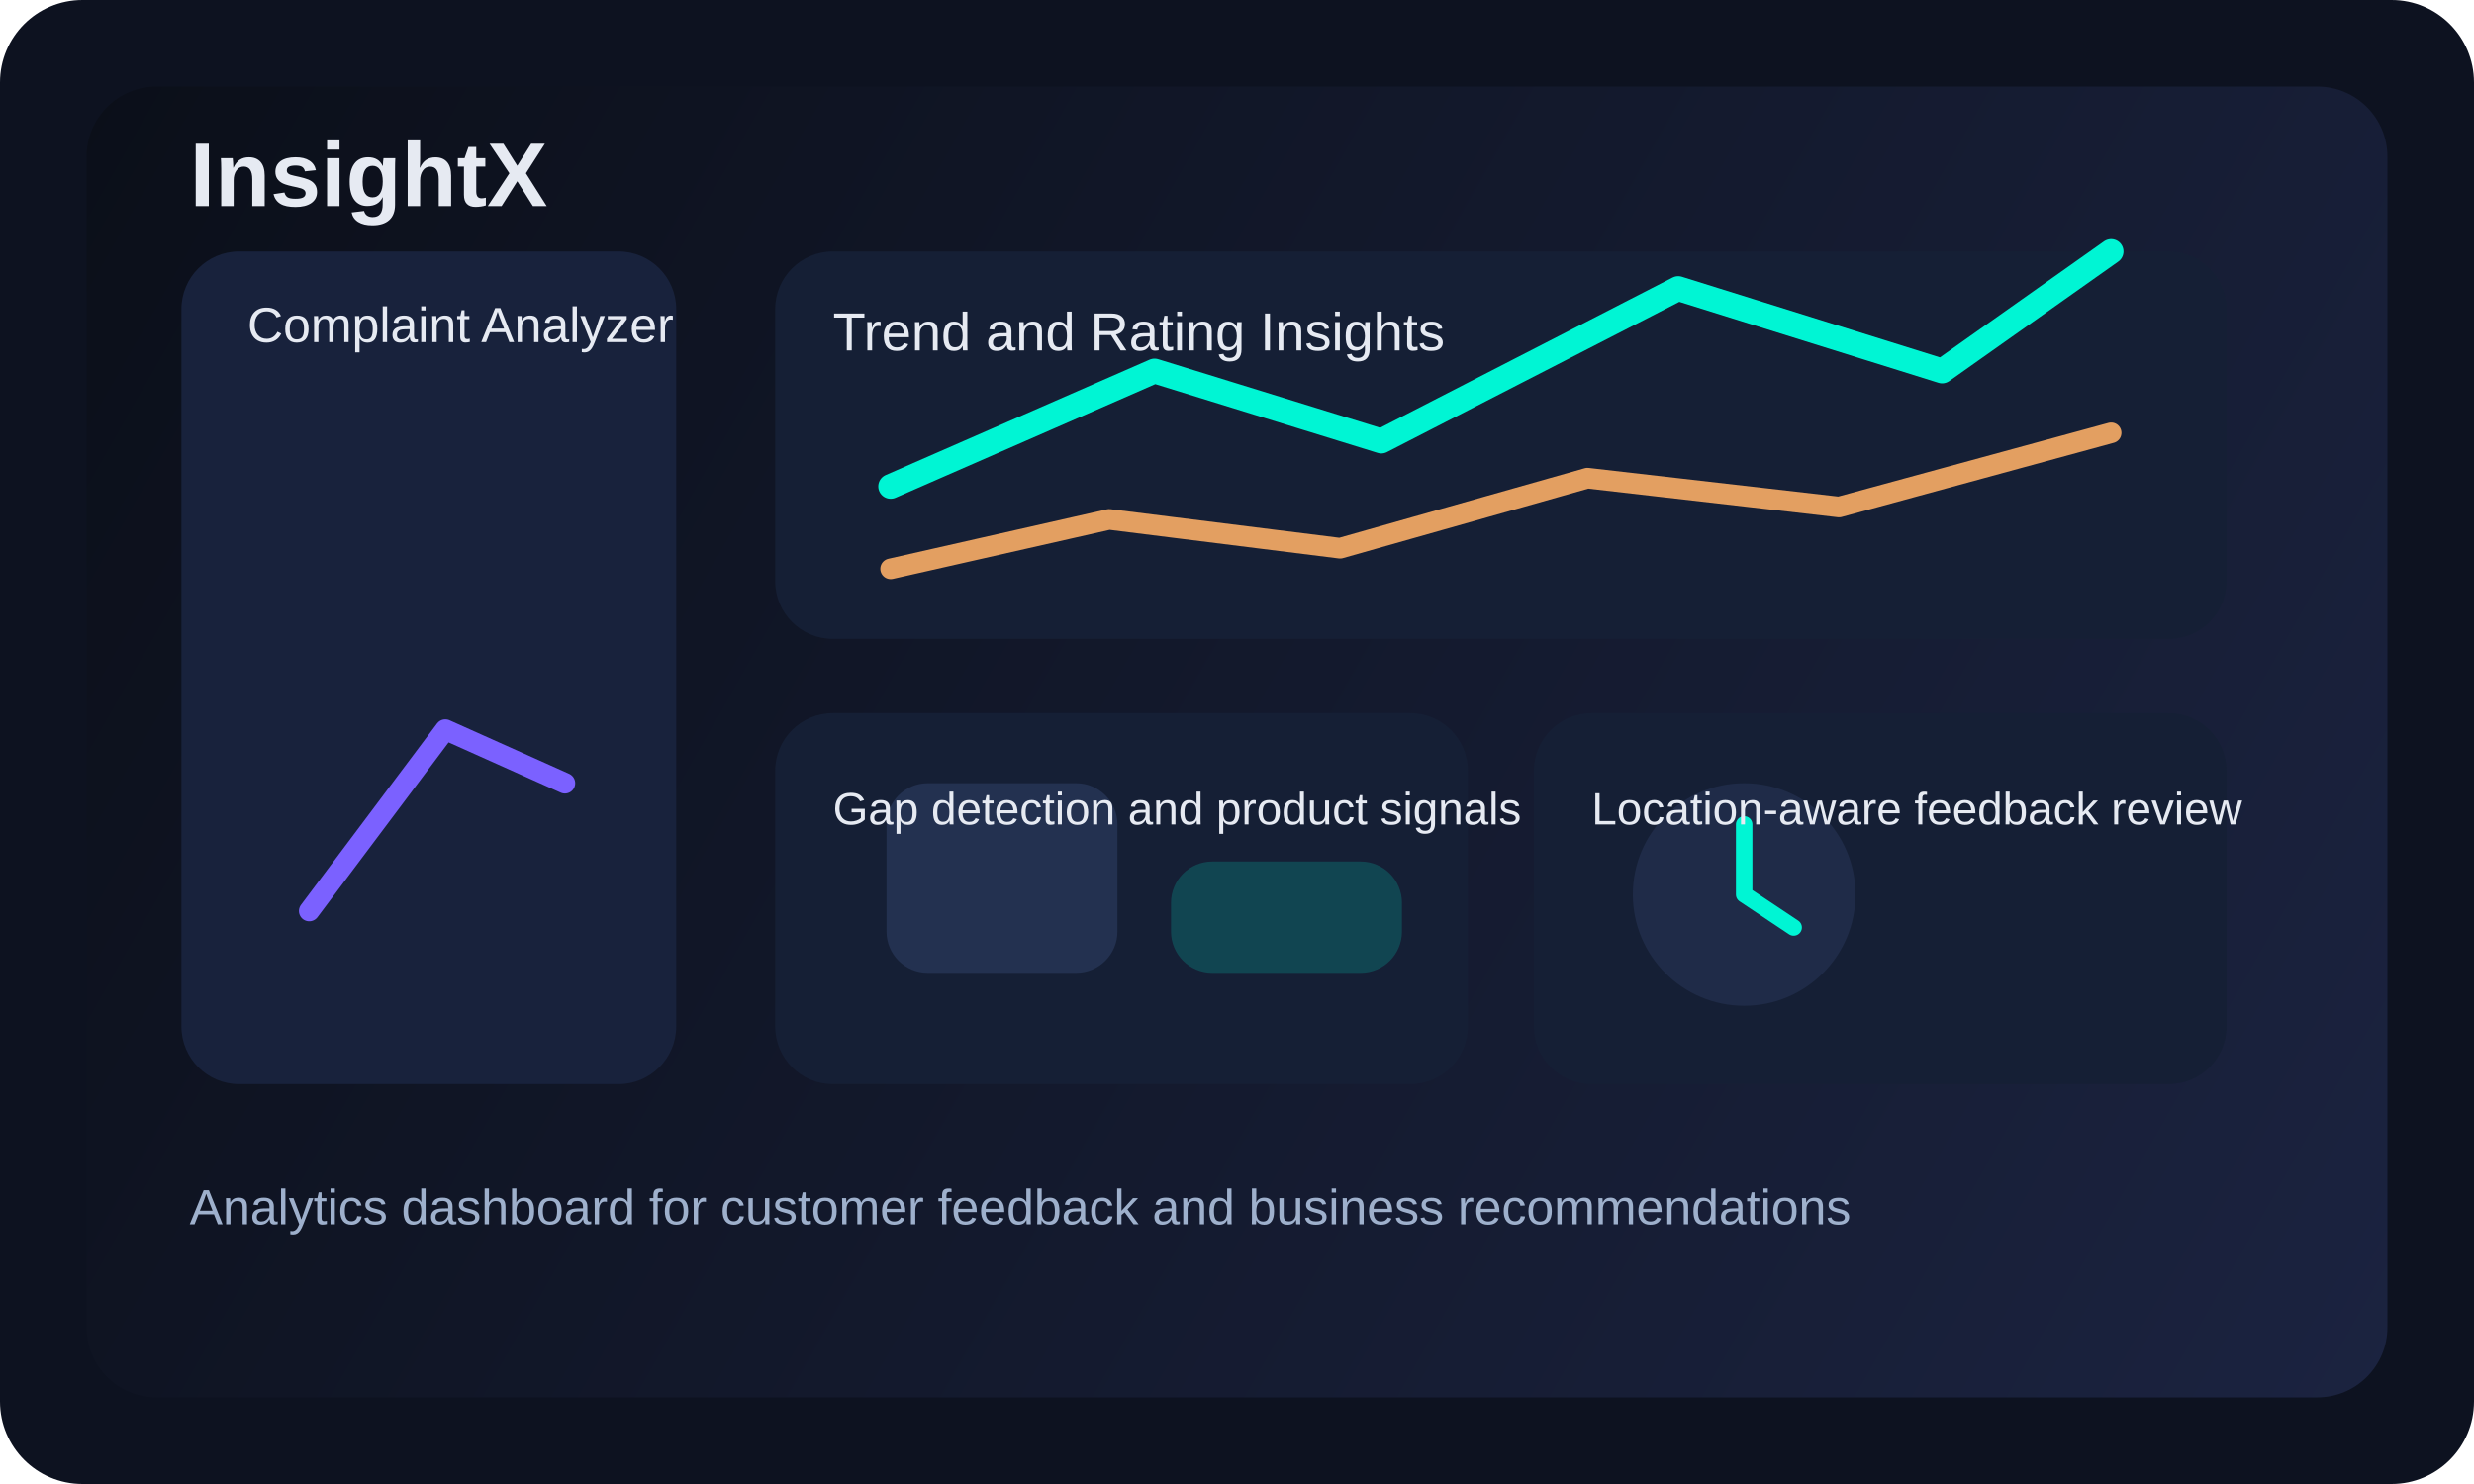
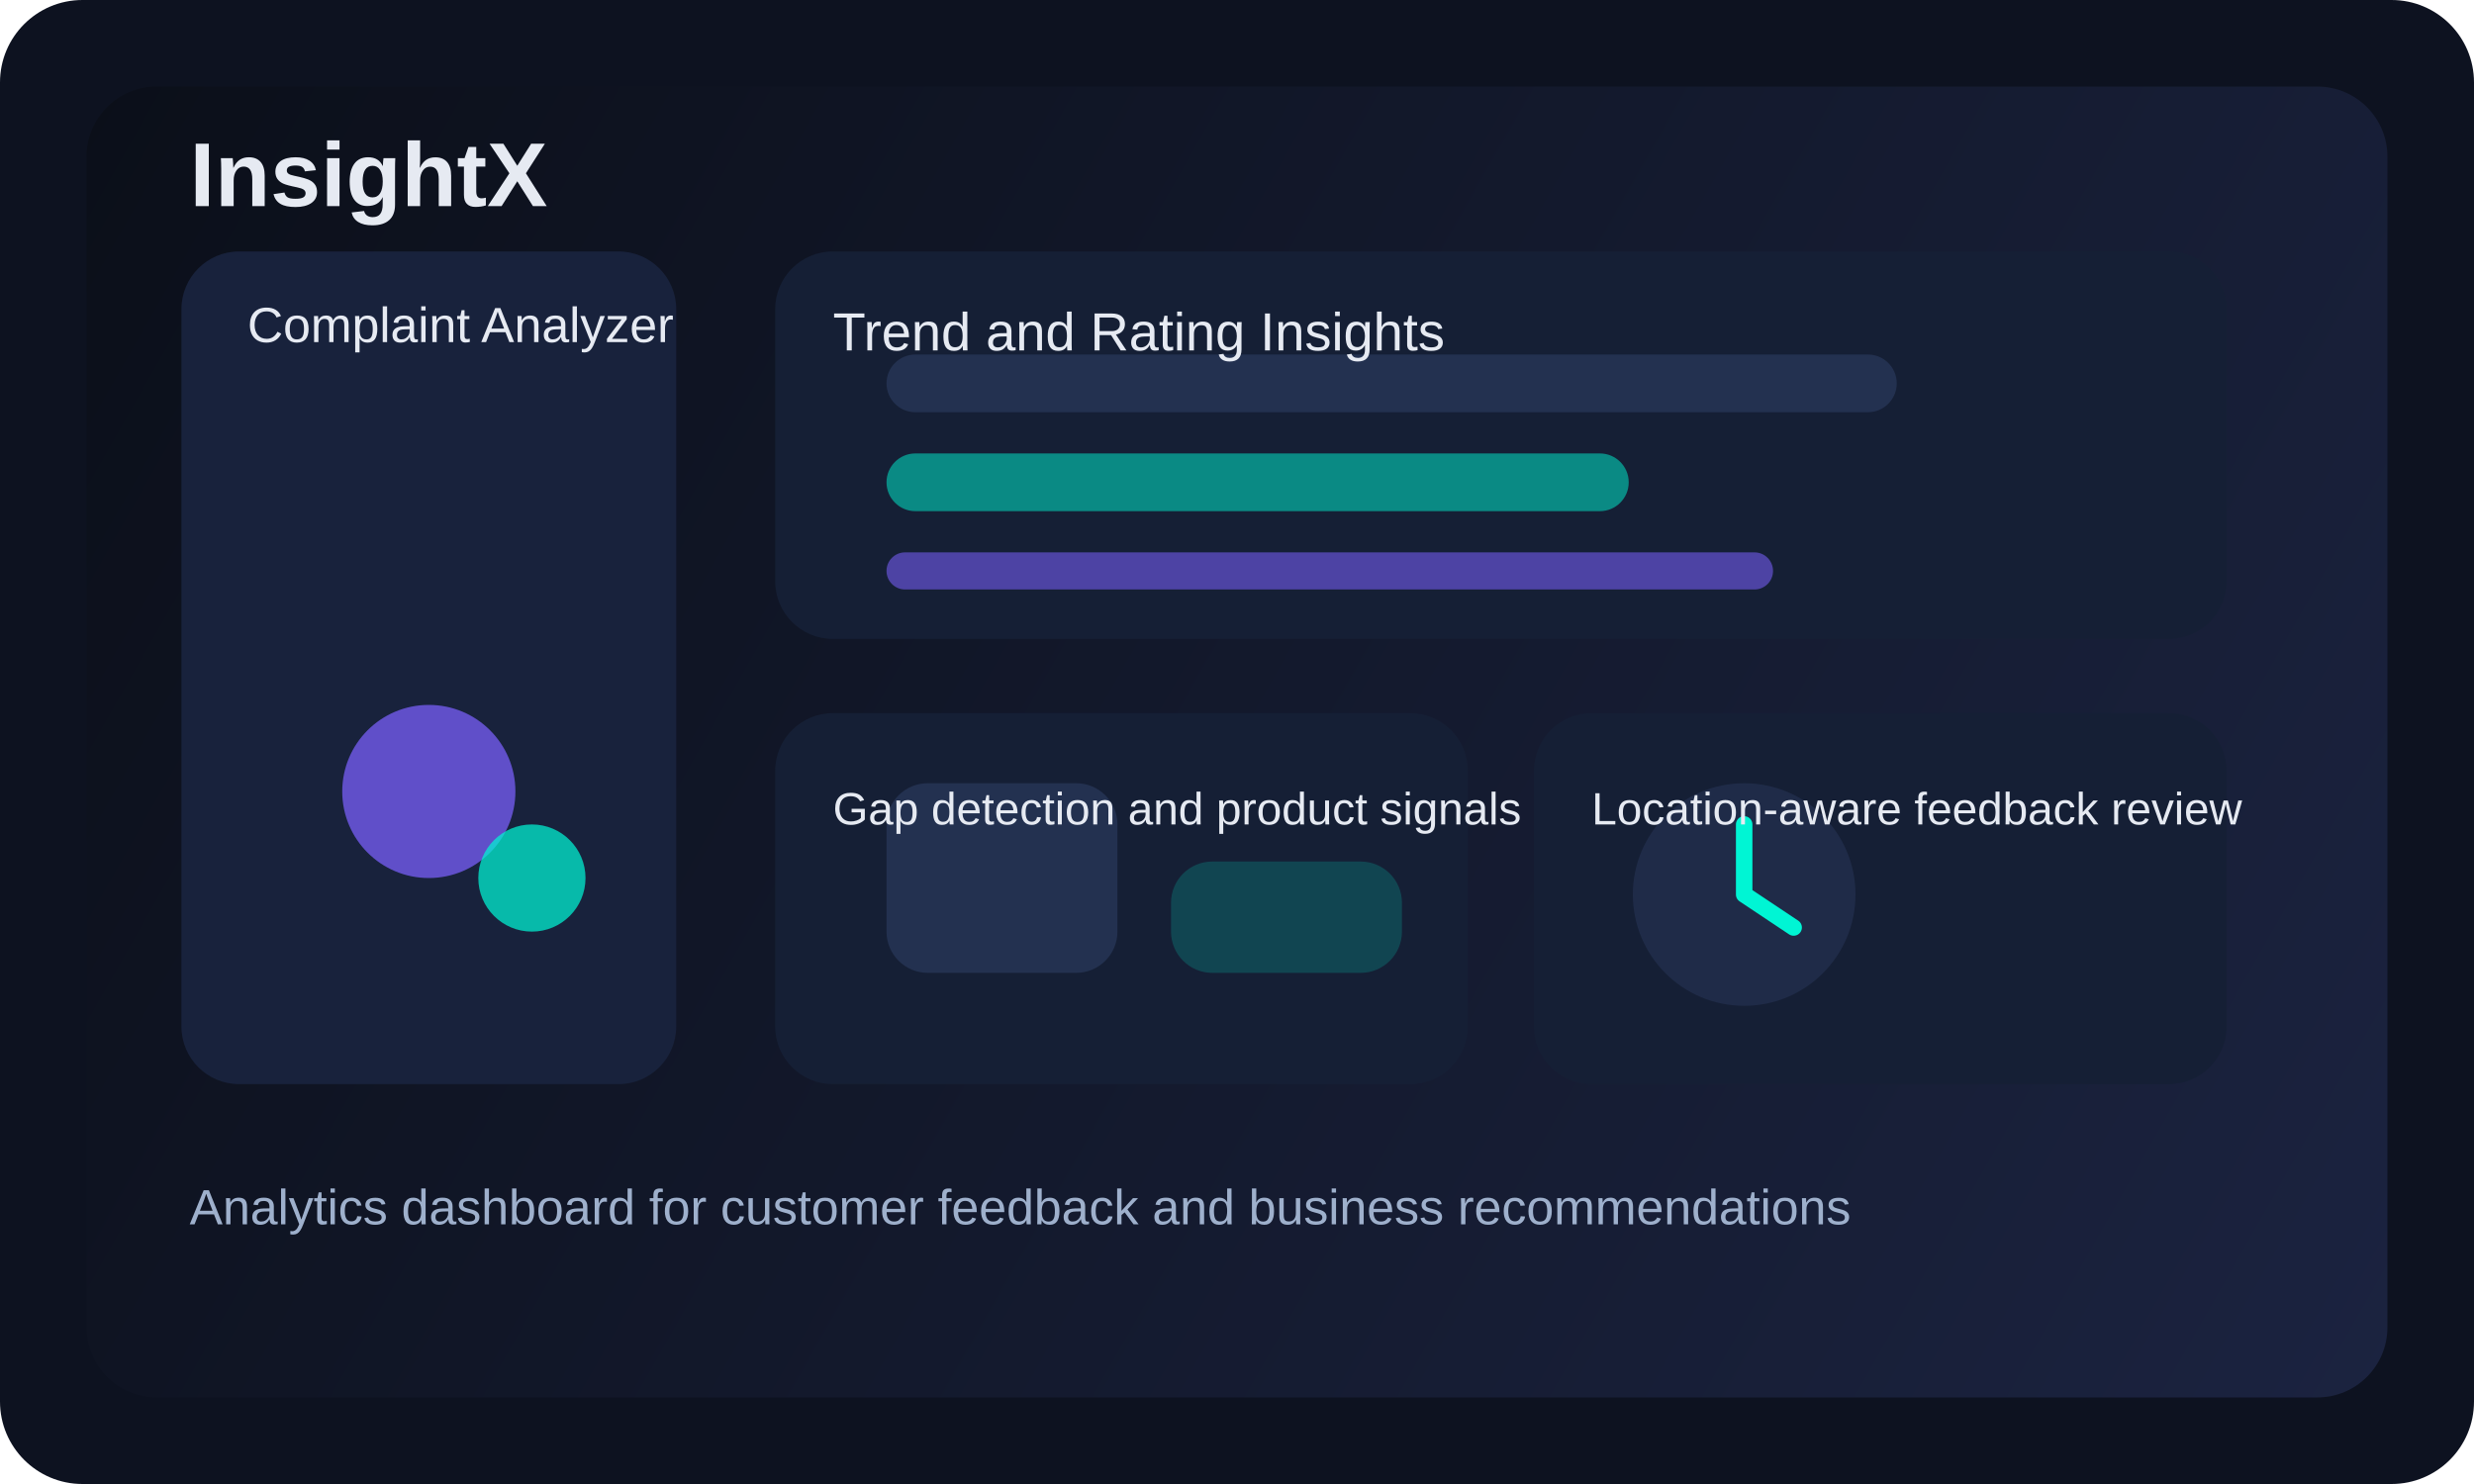
<svg xmlns="http://www.w3.org/2000/svg" width="1200" height="720" viewBox="0 0 1200 720" fill="none">
  <rect width="1200" height="720" rx="40" fill="#0D1220" />
  <rect x="42" y="42" width="1116" height="636" rx="34" fill="url(#panel)" />
  <rect x="88" y="122" width="240" height="404" rx="28" fill="#18223C" />
  <rect x="376" y="122" width="704" height="188" rx="28" fill="#151F35" />
  <rect x="376" y="346" width="336" height="180" rx="28" fill="#151F35" />
  <rect x="744" y="346" width="336" height="180" rx="28" fill="#151F35" />
-   <path d="M150 442L216 354L274 380" stroke="#7B61FF" stroke-width="10" stroke-linecap="round" stroke-linejoin="round" />
-   <path d="M432 236L560 180L670 214L814 140L942 180L1024 122" stroke="#00F5D4" stroke-width="12" stroke-linecap="round" stroke-linejoin="round" />
-   <path d="M432 276L538 252L650 266L770 232L892 246L1024 210" stroke="#FFB067" stroke-width="10" stroke-linecap="round" stroke-linejoin="round" opacity="0.88" />
+   <circle cx="208" cy="384" r="42" fill="#7B61FF" opacity=".72" />
+   <circle cx="258" cy="426" r="26" fill="#00F5D4" opacity=".72" />
+   <rect x="430" y="172" width="490" height="28" rx="14" fill="#233150" />
+   <rect x="430" y="220" width="360" height="28" rx="14" fill="#00F5D4" opacity=".5" />
+   <rect x="430" y="268" width="430" height="18" rx="9" fill="#7B61FF" opacity=".55" />
  <rect x="430" y="380" width="112" height="92" rx="20" fill="#233150" />
  <rect x="568" y="418" width="112" height="54" rx="20" fill="#00F5D4" opacity="0.18" />
  <circle cx="846" cy="434" r="54" fill="#1F2B48" />
  <path d="M846 400V434L870 450" stroke="#00F5D4" stroke-width="8" stroke-linecap="round" stroke-linejoin="round" />
  <text x="92" y="100" fill="#E6EAF2" font-size="44" font-family="Arial, sans-serif" font-weight="700">InsightX</text>
  <text x="92" y="594" fill="#9EB0CC" font-size="24" font-family="Arial, sans-serif">Analytics dashboard for customer feedback and business recommendations</text>
  <text x="120" y="166" fill="#E6EAF2" font-size="24" font-family="Arial, sans-serif">Complaint Analyzer</text>
  <text x="404" y="170" fill="#E6EAF2" font-size="26" font-family="Arial, sans-serif">Trend and Rating Insights</text>
  <text x="404" y="400" fill="#E6EAF2" font-size="22" font-family="Arial, sans-serif">Gap detection and product signals</text>
  <text x="772" y="400" fill="#E6EAF2" font-size="22" font-family="Arial, sans-serif">Location-aware feedback review</text>
  <defs>
    <linearGradient id="panel" x1="42" y1="42" x2="1158" y2="678" gradientUnits="userSpaceOnUse">
      <stop stop-color="#0B0F19" />
      <stop offset="1" stop-color="#1B2340" />
    </linearGradient>
  </defs>
</svg>
